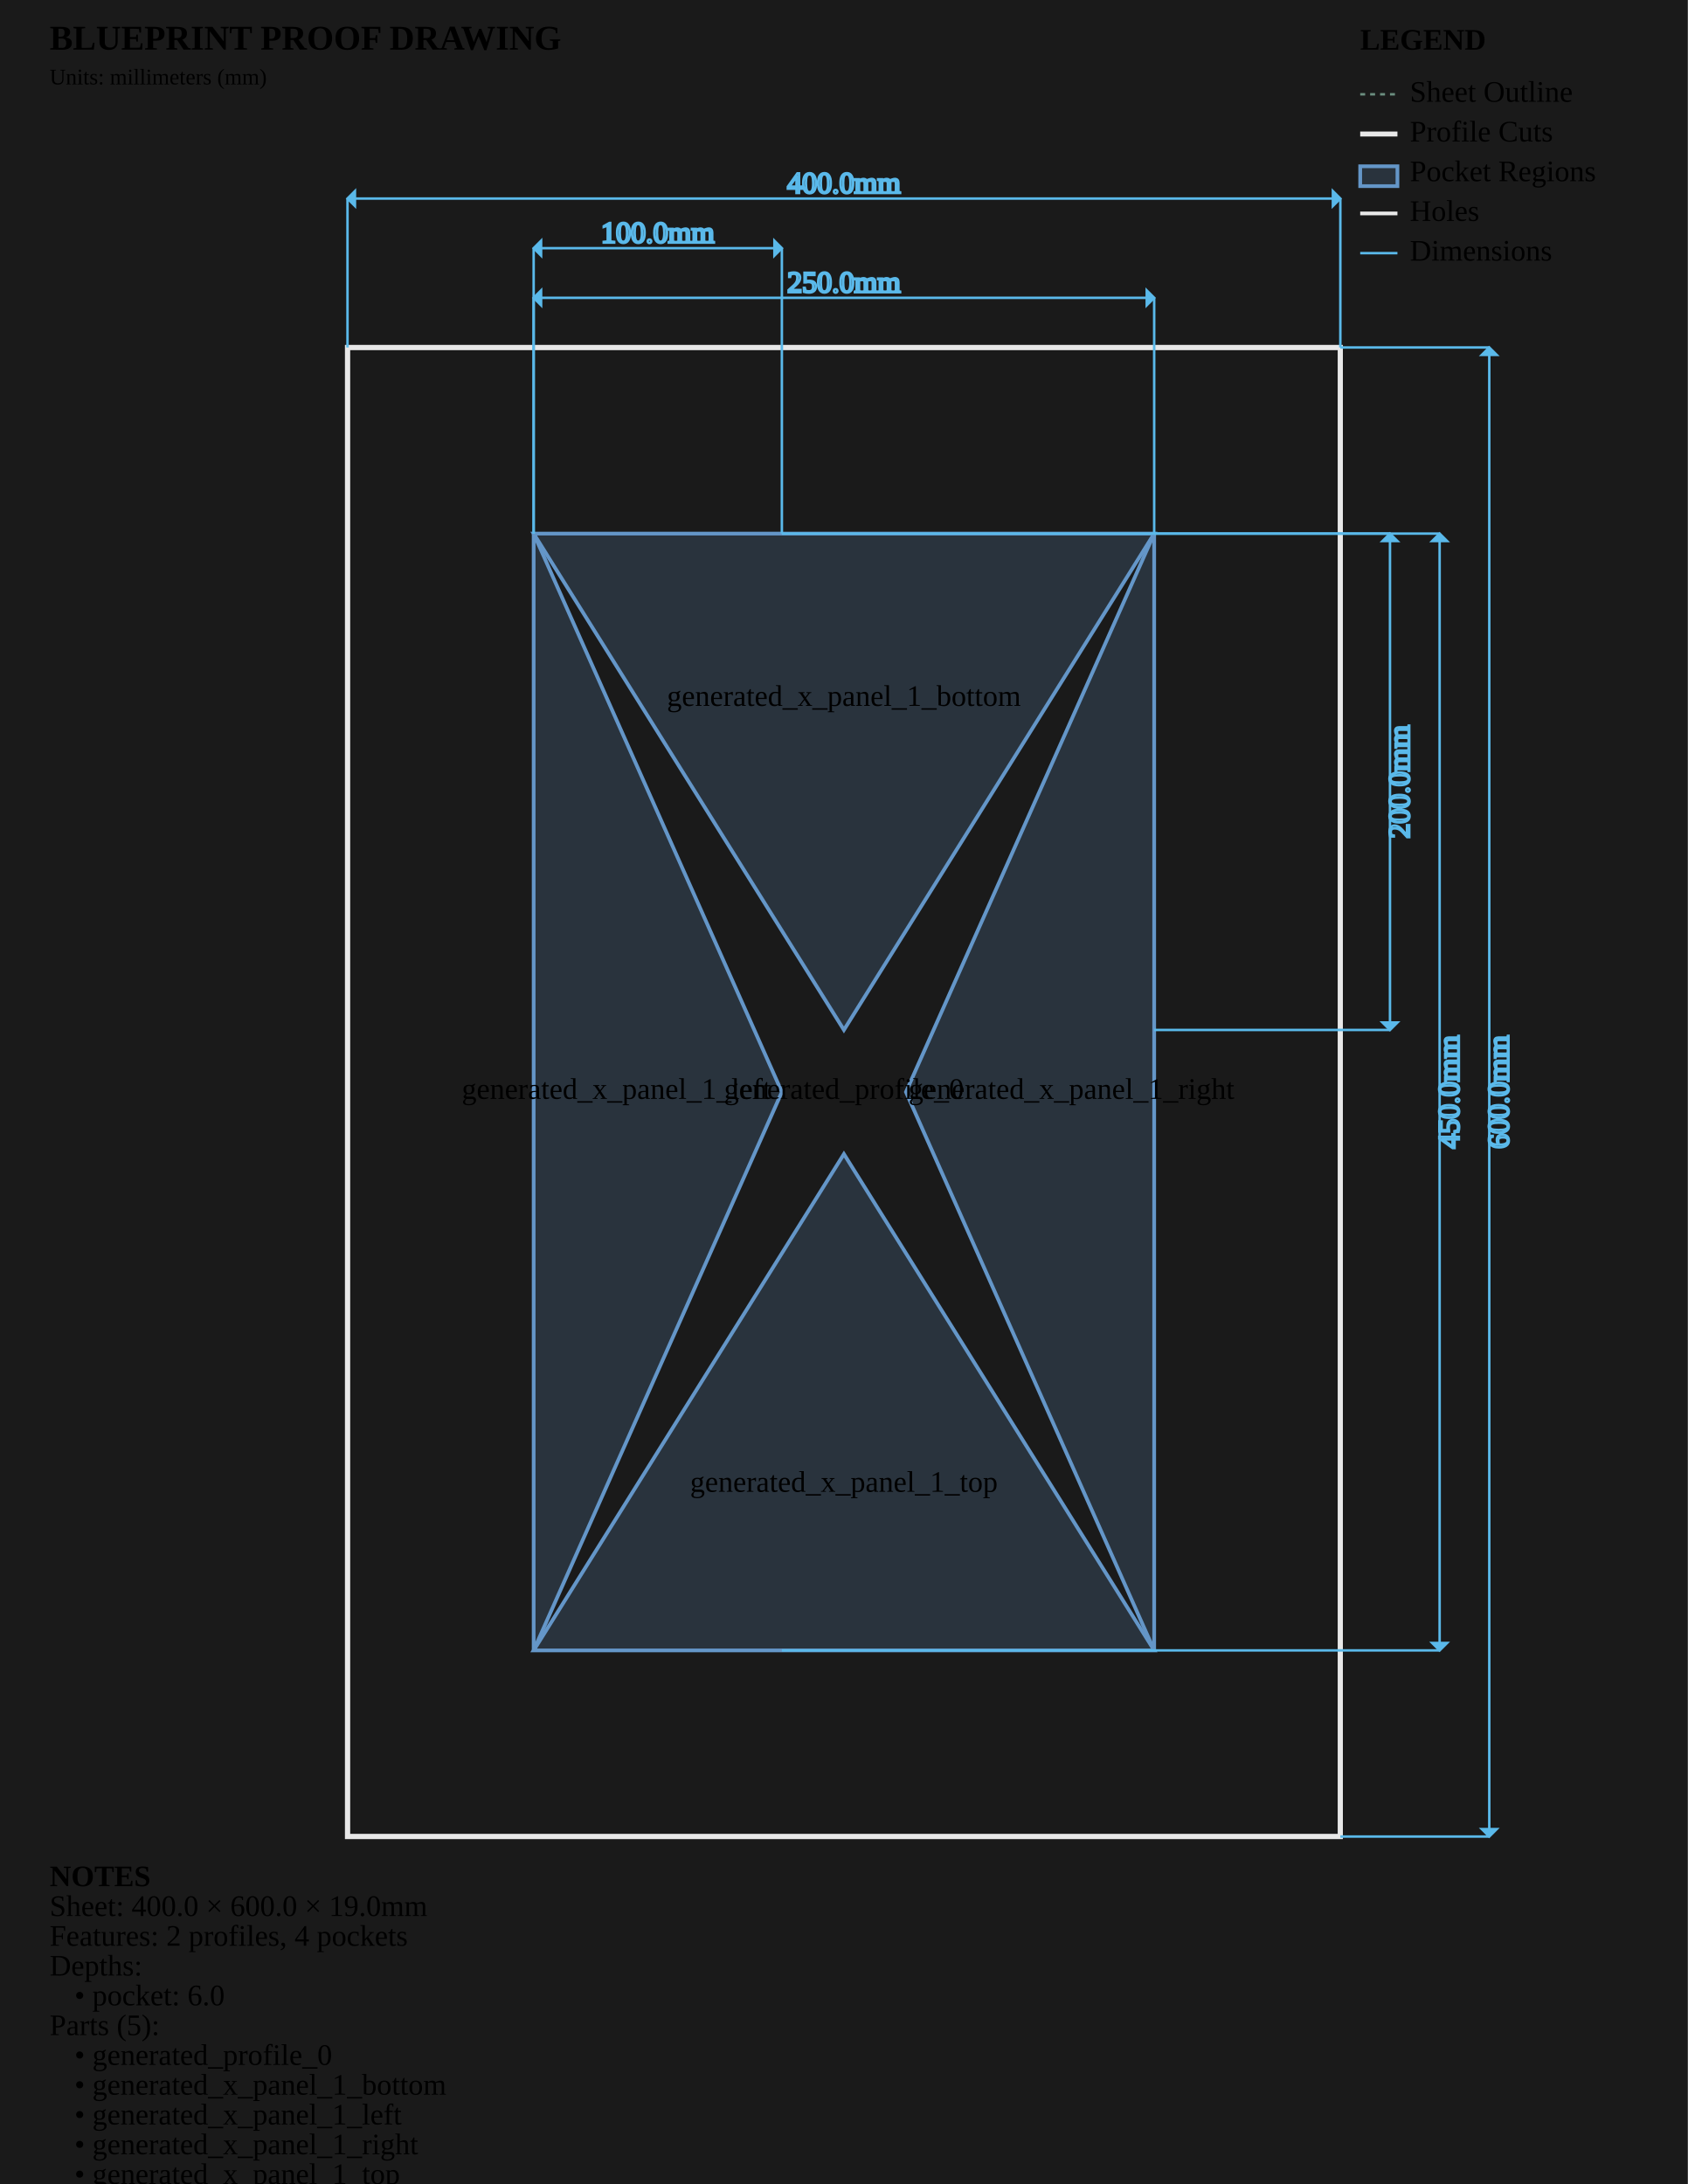
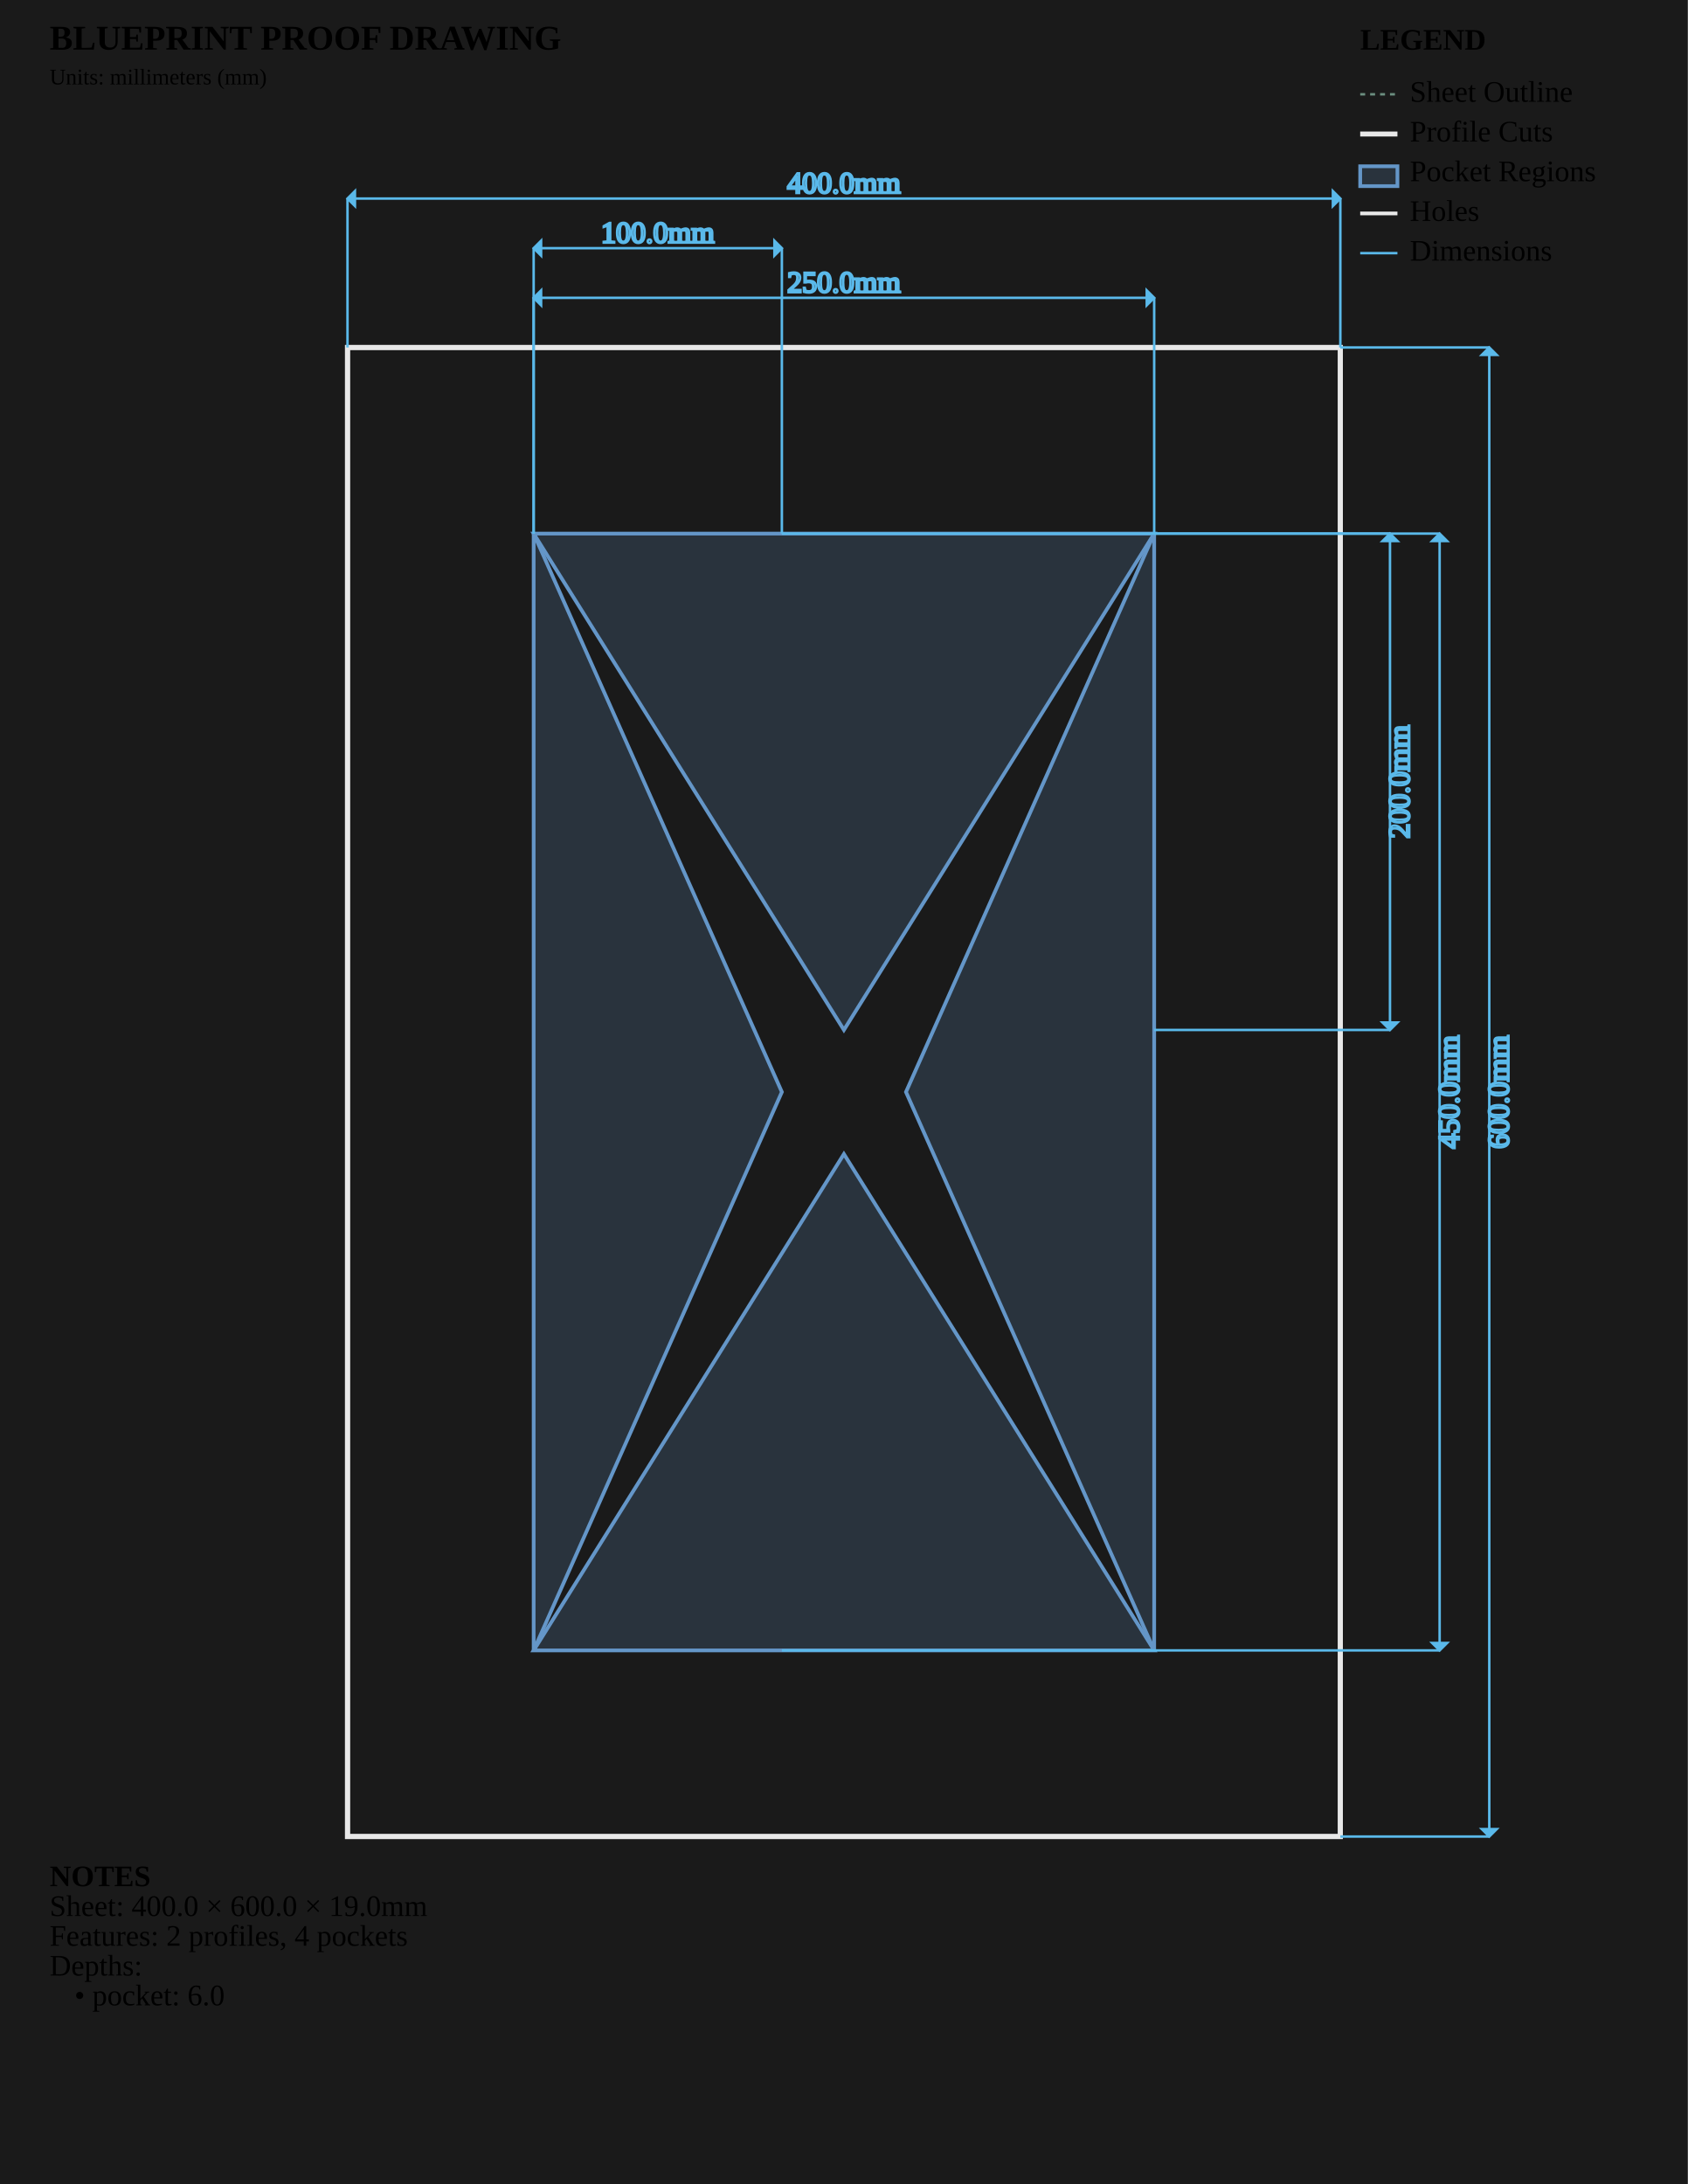
<svg xmlns="http://www.w3.org/2000/svg" viewBox="0 0 680.0 880.0" width="680.0mm" height="880.0mm">
  <style>
        .sheet-outline { stroke: #6b8e7f; stroke-width: 1; fill: none; stroke-dasharray: 2,2; }
        .profile-cuts { stroke: #e8e8e8; stroke-width: 2; fill: none; }
        .pocket-regions { stroke: #6496c8; stroke-width: 1.5; fill: #6496c8; fill-opacity: 0.2; }
        .holes { stroke: #e8e8e8; stroke-width: 1.5; fill: none; }
        .engrave-paths { stroke: #888888; stroke-width: 1; fill: none; stroke-dasharray: 4,4; }
        .construction { stroke: #6b8e7f; stroke-width: 0.5; fill: none; stroke-dasharray: 2,2; }
        .dimensions { stroke: #5ab9ea; stroke-width: 1; fill: none; }
        .dimension-text { fill:
        .gap-dimensions { stroke: #ff9500; stroke-width: 1; fill: none; }
        .gap-text { fill:
        .notes { fill: #cccccc; font-family: monospace; font-size: 10px; }
        .legend { fill: #cccccc; font-family: monospace; font-size: 10px; }
        .part-label { fill: #ffcc00; font-family: monospace; font-size: 8px; font-weight: bold; }
    </style>
  <rect x="0" y="0" width="680.0" height="880.0" fill="#1a1a1a" />
  <g id="SHEET_OUTLINE" class="sheet-outline">
    <rect x="140" y="140" width="400.0" height="600.0" />
  </g>
  <g id="PROFILE_CUTS" class="profile-cuts">
    <rect x="140.0" y="140.0" width="400.0" height="600.0" />
    <rect x="140.0" y="140.0" width="400.0" height="600.0" />
  </g>
  <g id="POCKET_REGIONS" class="pocket-regions">
    <path d="M 215.000 665.000 L 340.000 465.000 L 465.000 665.000 Z" fill-rule="evenodd" />
    <path d="M 215.000 215.000 L 340.000 415.000 L 465.000 215.000 Z" fill-rule="evenodd" />
    <path d="M 215.000 215.000 L 315.000 440.000 L 215.000 665.000 Z" fill-rule="evenodd" />
    <path d="M 465.000 215.000 L 365.000 440.000 L 465.000 665.000 Z" fill-rule="evenodd" />
  </g>
  <g id="ENGRAVE_PATHS" class="engrave-paths" />
  <g id="HOLES" class="holes" />
-   <g id="LABELS" class="labels">
-     <text x="340.0" y="440.0" class="part-label" text-anchor="middle" dominant-baseline="middle">generated_profile_0</text>
-     <text x="340.0" y="598.333" class="part-label" text-anchor="middle" dominant-baseline="middle">generated_x_panel_1_top</text>
-     <text x="340.0" y="281.667" class="part-label" text-anchor="middle" dominant-baseline="middle">generated_x_panel_1_bottom</text>
-     <text x="248.333" y="440.0" class="part-label" text-anchor="middle" dominant-baseline="middle">generated_x_panel_1_left</text>
-     <text x="431.667" y="440.0" class="part-label" text-anchor="middle" dominant-baseline="middle">generated_x_panel_1_right</text>
-   </g>
+   <g id="LABELS" class="labels" />
  <g id="CONSTRUCTION" class="construction" />
  <g id="DIMENSIONS" class="dimensions">
    <line x1="215.0" y1="215.0" x2="215.0" y2="120.0" stroke="#5ab9ea" stroke-width="1" />
    <line x1="465.0" y1="215.0" x2="465.0" y2="120.0" stroke="#5ab9ea" stroke-width="1" />
    <line x1="215.0" y1="120.0" x2="465.0" y2="120.0" stroke="#5ab9ea" stroke-width="1" />
    <polygon points="215.0,120.0 218.0,117.0 218.0,123.0" fill="#5ab9ea" />
    <polygon points="465.0,120.0 462.0,117.0 462.0,123.0" fill="#5ab9ea" />
    <text x="340.0" y="115.0" class="dimension-text" text-anchor="middle" dominant-baseline="middle">250.0mm</text>
    <line x1="465.0" y1="215.0" x2="560.0" y2="215.0" stroke="#5ab9ea" stroke-width="1" />
    <line x1="465.0" y1="415.0" x2="560.0" y2="415.0" stroke="#5ab9ea" stroke-width="1" />
    <line x1="560.0" y1="215.0" x2="560.0" y2="415.0" stroke="#5ab9ea" stroke-width="1" />
    <polygon points="560.0,215.0 557.0,218.0 563.0,218.0" fill="#5ab9ea" />
    <polygon points="560.0,415.0 557.0,412.0 563.0,412.0" fill="#5ab9ea" />
    <text x="565.0" y="315.0" class="dimension-text" text-anchor="middle" dominant-baseline="middle" transform="rotate(-90 565.0 315.0)">200.0mm</text>
    <line x1="215.0" y1="215.0" x2="215.0" y2="100.0" stroke="#5ab9ea" stroke-width="1" />
    <line x1="315.0" y1="215.0" x2="315.0" y2="100.0" stroke="#5ab9ea" stroke-width="1" />
    <line x1="215.0" y1="100.0" x2="315.0" y2="100.0" stroke="#5ab9ea" stroke-width="1" />
    <polygon points="215.0,100.0 218.0,97.0 218.0,103.0" fill="#5ab9ea" />
    <polygon points="315.0,100.0 312.0,97.0 312.0,103.0" fill="#5ab9ea" />
    <text x="265.0" y="95.0" class="dimension-text" text-anchor="middle" dominant-baseline="middle">100.0mm</text>
    <line x1="315.0" y1="215.0" x2="580.0" y2="215.0" stroke="#5ab9ea" stroke-width="1" />
    <line x1="315.0" y1="665.0" x2="580.0" y2="665.0" stroke="#5ab9ea" stroke-width="1" />
    <line x1="580.0" y1="215.0" x2="580.0" y2="665.0" stroke="#5ab9ea" stroke-width="1" />
    <polygon points="580.0,215.0 577.0,218.0 583.0,218.0" fill="#5ab9ea" />
    <polygon points="580.0,665.0 577.0,662.0 583.0,662.0" fill="#5ab9ea" />
    <text x="585.0" y="440.0" class="dimension-text" text-anchor="middle" dominant-baseline="middle" transform="rotate(-90 585.0 440.0)">450.0mm</text>
    <line x1="140.0" y1="140.0" x2="140.0" y2="80.0" stroke="#5ab9ea" stroke-width="1" />
    <line x1="540.0" y1="140.0" x2="540.0" y2="80.0" stroke="#5ab9ea" stroke-width="1" />
    <line x1="140.0" y1="80.0" x2="540.0" y2="80.0" stroke="#5ab9ea" stroke-width="1" />
    <polygon points="140.0,80.0 143.0,77.0 143.0,83.0" fill="#5ab9ea" />
    <polygon points="540.0,80.0 537.0,77.0 537.0,83.0" fill="#5ab9ea" />
    <text x="340.0" y="75.0" class="dimension-text" text-anchor="middle" dominant-baseline="middle">400.0mm</text>
    <line x1="540.0" y1="140.0" x2="600.0" y2="140.0" stroke="#5ab9ea" stroke-width="1" />
    <line x1="540.0" y1="740.0" x2="600.0" y2="740.0" stroke="#5ab9ea" stroke-width="1" />
    <line x1="600.0" y1="140.0" x2="600.0" y2="740.0" stroke="#5ab9ea" stroke-width="1" />
    <polygon points="600.0,140.0 597.0,143.0 603.0,143.0" fill="#5ab9ea" />
    <polygon points="600.0,740.0 597.0,737.0 603.0,737.0" fill="#5ab9ea" />
    <text x="605.0" y="440.0" class="dimension-text" text-anchor="middle" dominant-baseline="middle" transform="rotate(-90 605.0 440.0)">600.0mm</text>
  </g>
  <g id="NOTES" class="notes">
    <text x="20" y="760.0" class="notes" font-weight="bold">NOTES</text>
    <text x="20" y="772.0" class="notes">Sheet: 400.0 × 600.0 × 19.0mm</text>
    <text x="20" y="784.0" class="notes">Features: 2 profiles, 4 pockets</text>
    <text x="20" y="796.0" class="notes">Depths:</text>
    <text x="30" y="808.0" class="notes">• pocket: 6.0</text>
-     <text x="20" y="820.0" class="notes">Parts (5):</text>
-     <text x="30" y="832.0" class="notes">• generated_profile_0</text>
-     <text x="30" y="844.0" class="notes">• generated_x_panel_1_bottom</text>
-     <text x="30" y="856.0" class="notes">• generated_x_panel_1_left</text>
-     <text x="30" y="868.0" class="notes">• generated_x_panel_1_right</text>
-     <text x="30" y="880.0" class="notes">• generated_x_panel_1_top</text>
  </g>
  <g id="TITLE_BLOCK" class="title-block">
    <text x="20" y="20" class="notes" font-weight="bold" font-size="14px">BLUEPRINT PROOF DRAWING</text>
    <text x="20" y="34" class="notes" font-size="9px">Units: millimeters (mm)</text>
  </g>
  <g id="LEGEND" class="legend">
    <text x="548.0" y="20" class="legend" font-weight="bold">LEGEND</text>
    <line x1="548.0" y1="38" x2="563.0" y2="38" stroke="#6b8e7f" stroke-width="1" stroke-dasharray="2,2" />
    <text x="568.0" y="41" class="legend">Sheet Outline</text>
    <line x1="548.0" y1="54" x2="563.0" y2="54" stroke="#e8e8e8" stroke-width="2" />
    <text x="568.0" y="57" class="legend">Profile Cuts</text>
    <rect x="548.0" y="67" width="15.0" height="8" stroke="#6496c8" stroke-width="1.5" fill="#6496c8" fill-opacity="0.2" />
    <text x="568.0" y="73" class="legend">Pocket Regions</text>
    <line x1="548.0" y1="86" x2="563.0" y2="86" stroke="#e8e8e8" stroke-width="1.5" />
    <text x="568.0" y="89" class="legend">Holes</text>
    <line x1="548.0" y1="102" x2="563.0" y2="102" stroke="#5ab9ea" stroke-width="1" />
    <text x="568.0" y="105" class="legend">Dimensions</text>
  </g>
</svg>
